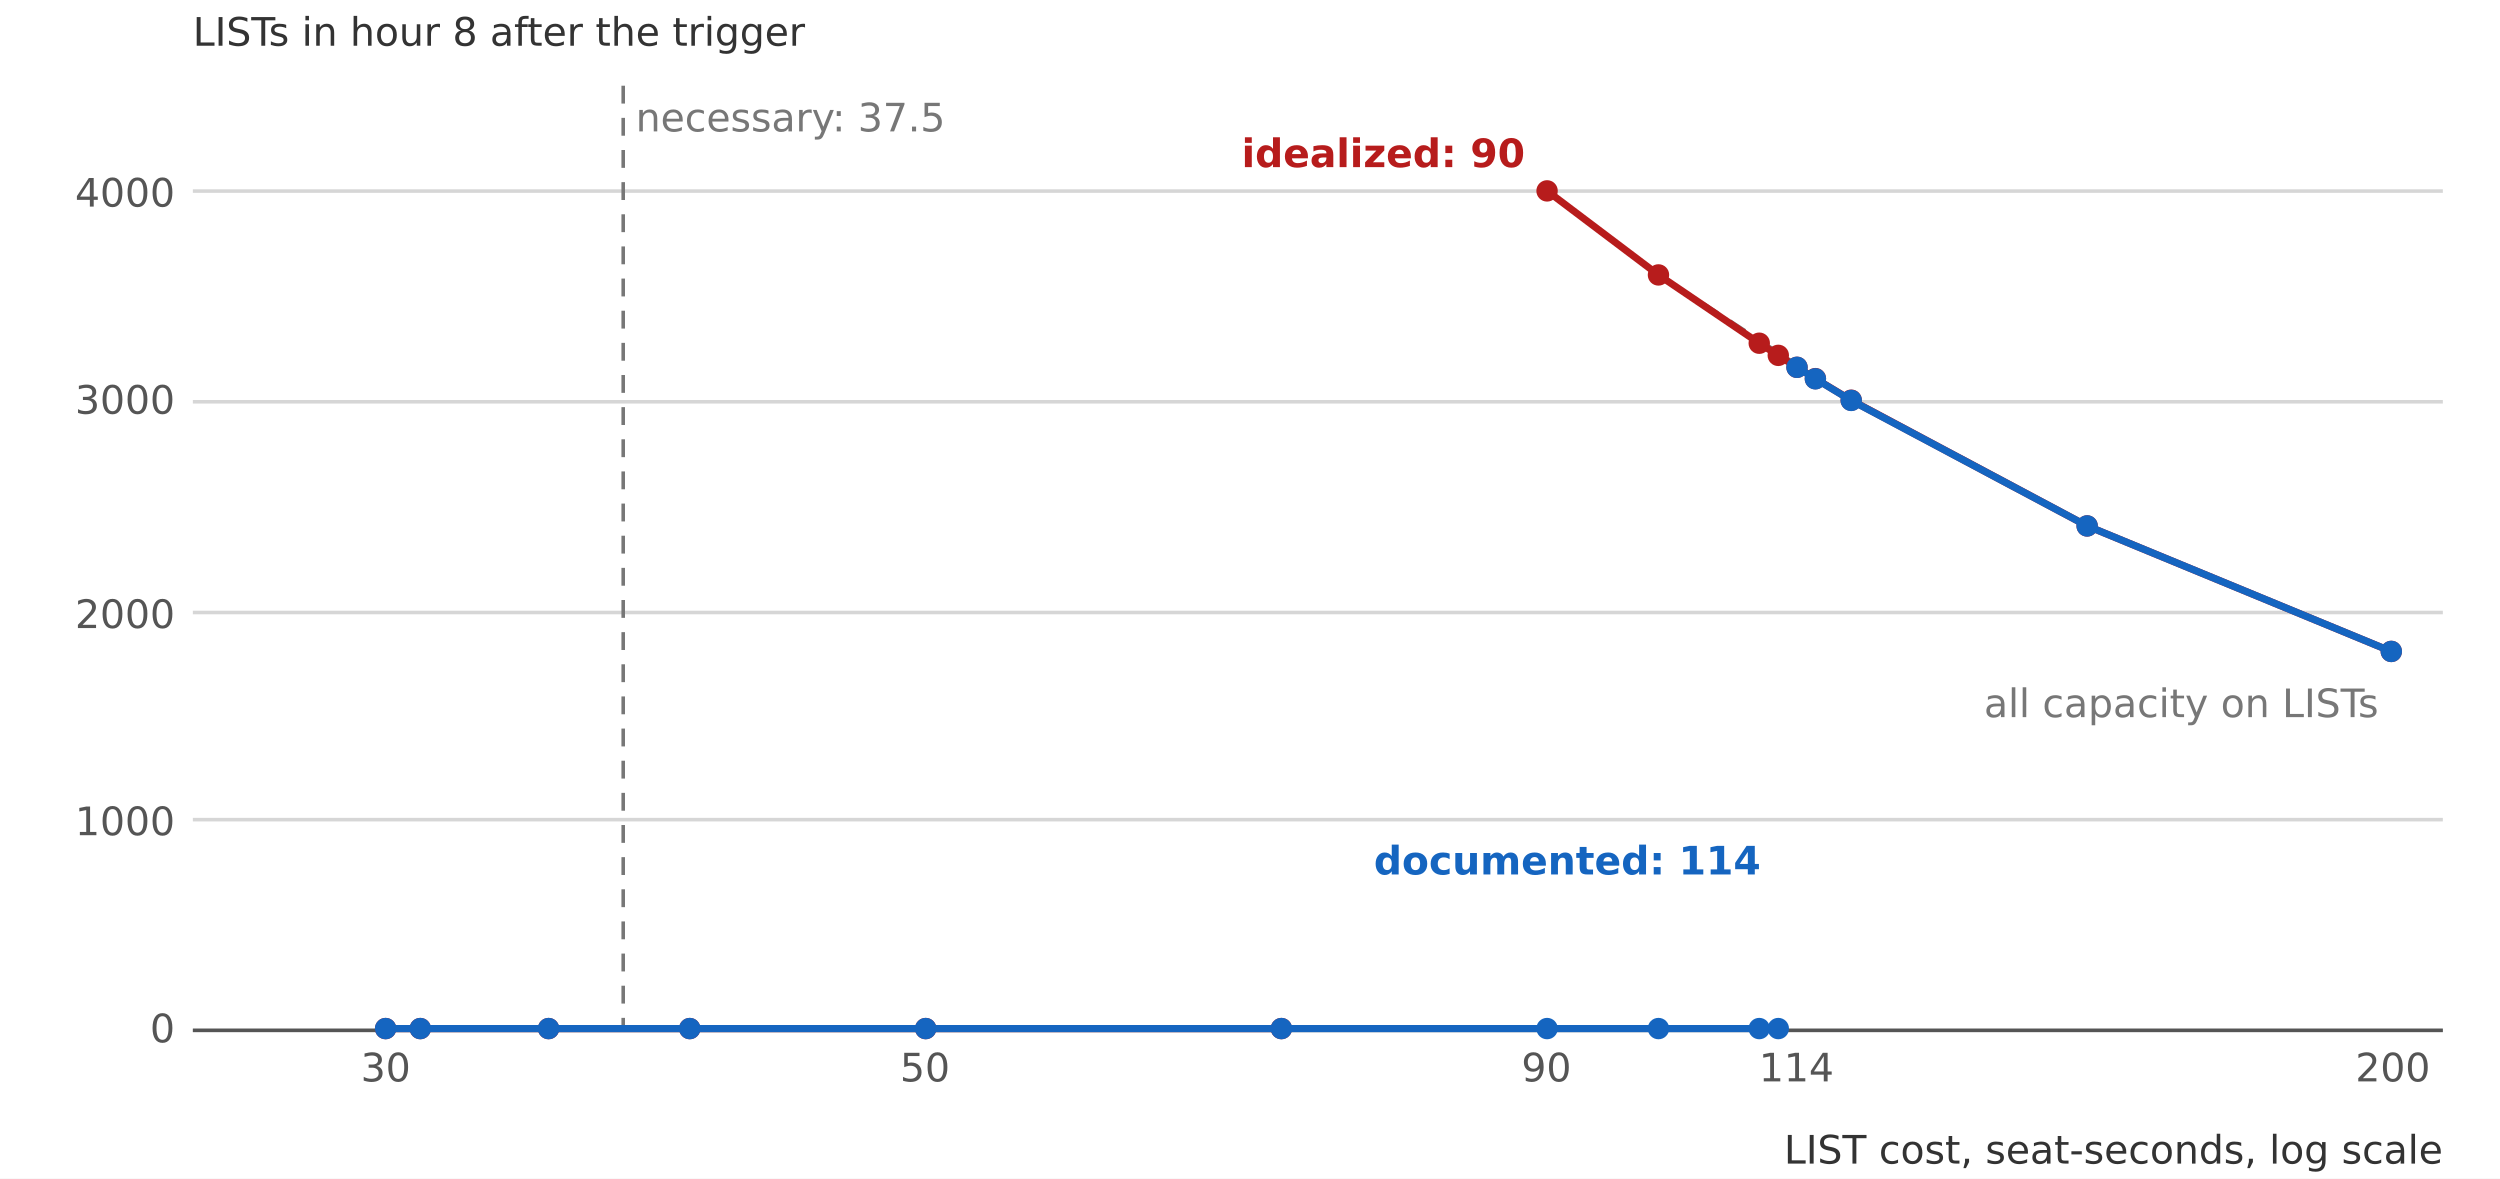
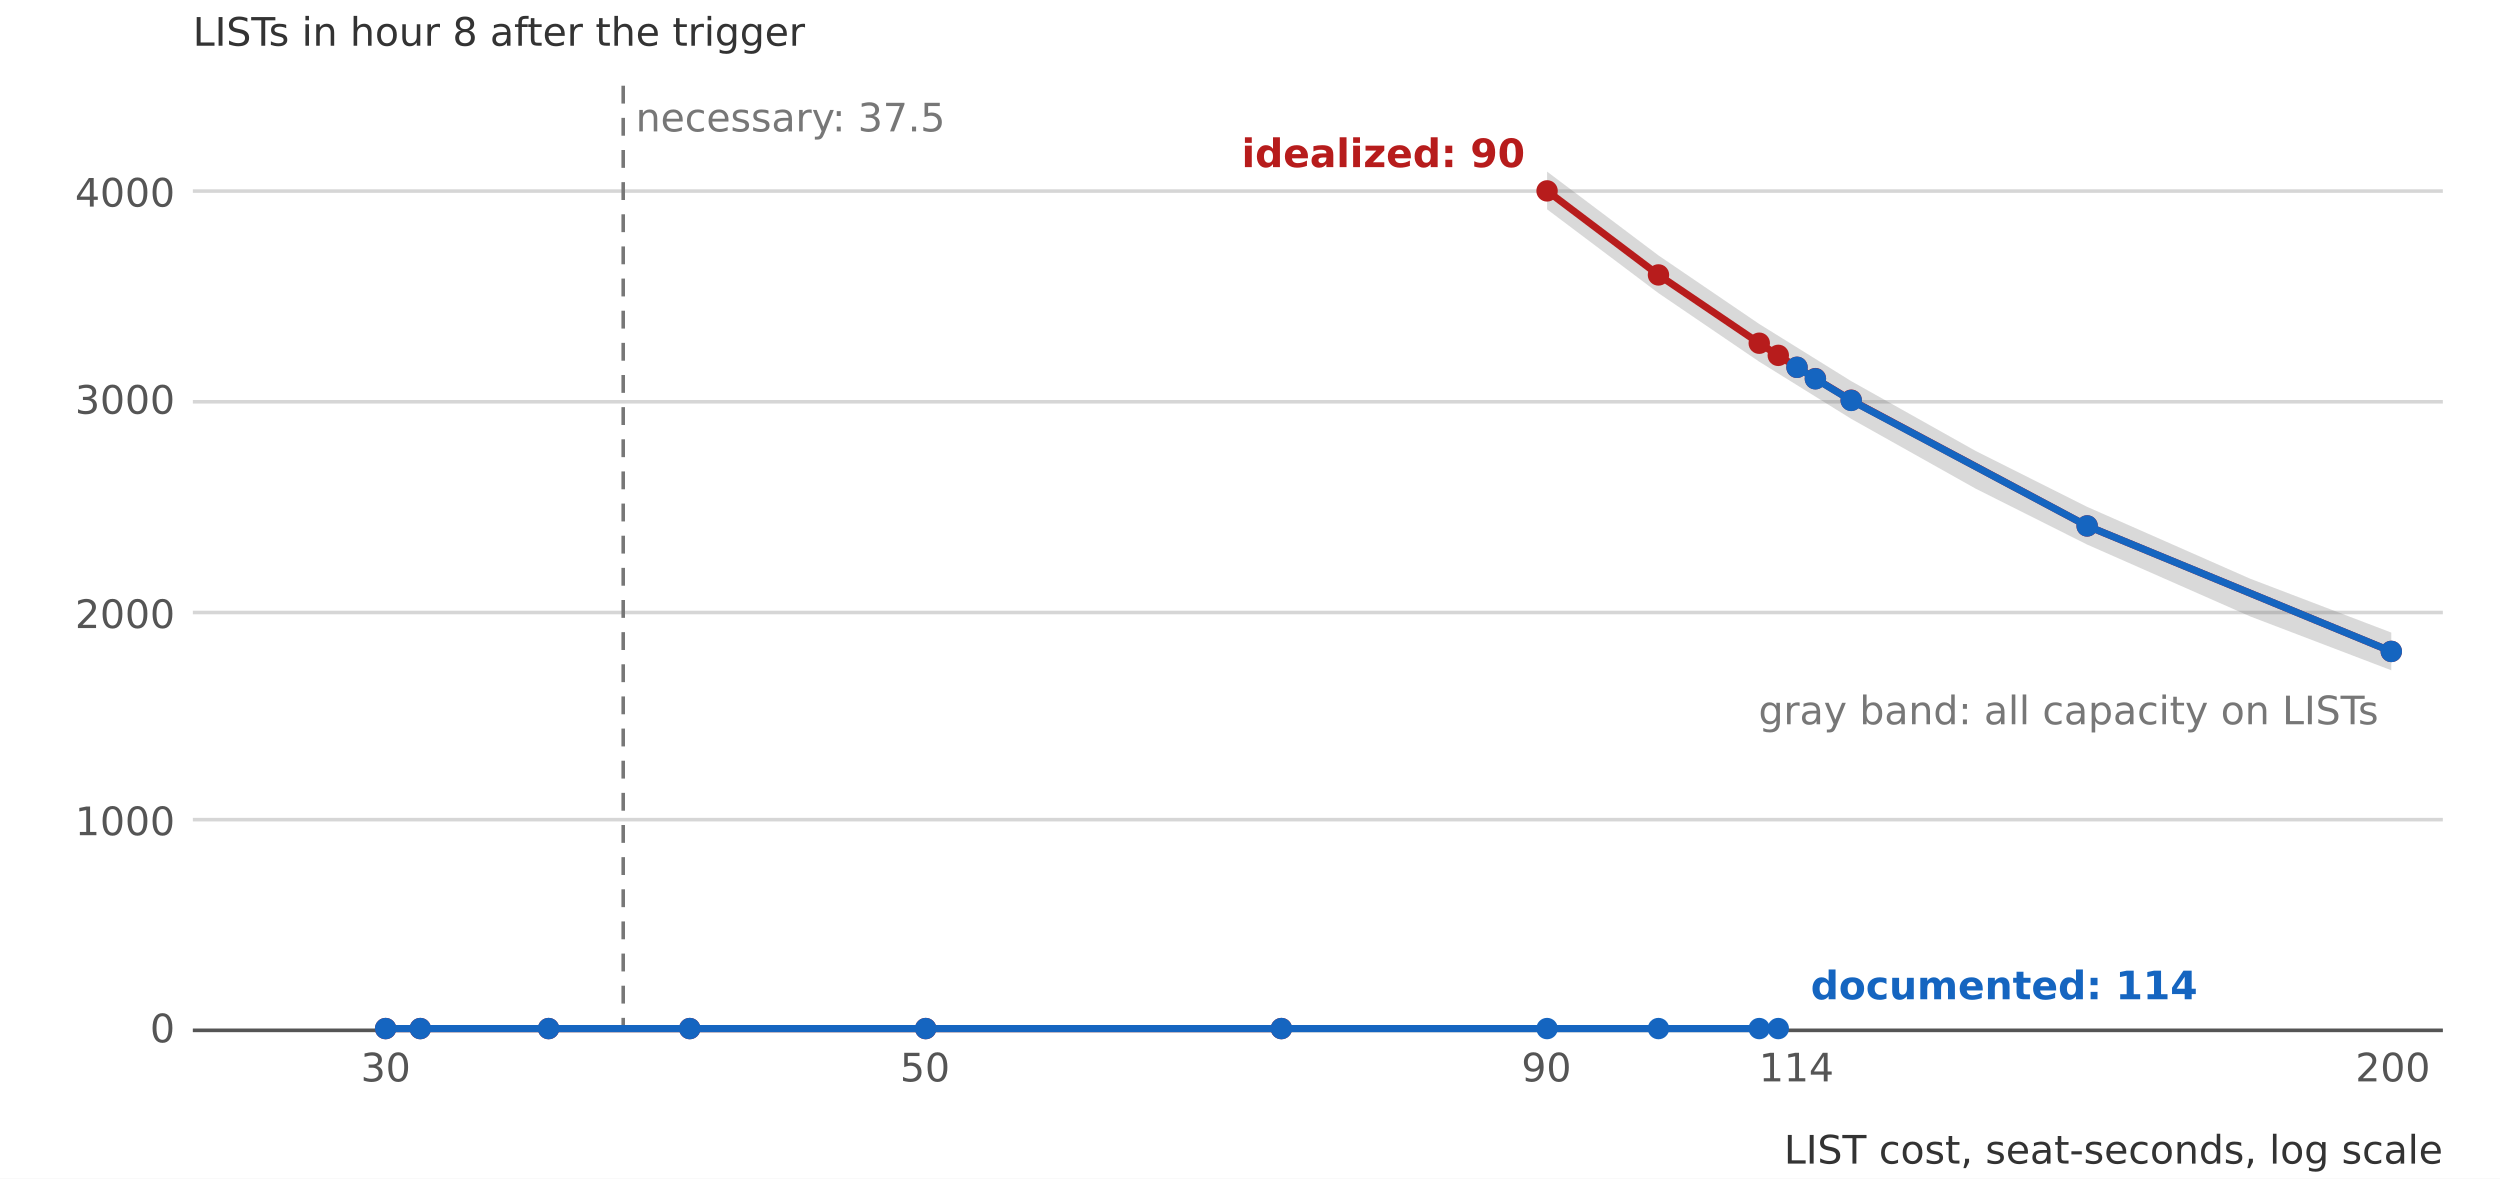
<svg xmlns="http://www.w3.org/2000/svg" viewBox="0 0 700 330" width="700" height="330" role="img" font-family="DejaVu Sans, Helvetica, Arial, sans-serif" font-size="11">
  <style>.f-ink{fill:#333}.s-ink{stroke:#333}.f-sub{fill:#555}.s-sub{stroke:#555}.f-grid{fill:#d6d6d6}.s-grid{stroke:#d6d6d6}.f-a{fill:#b71c1c}.s-a{stroke:#b71c1c}.f-b{fill:#1565c0}.s-b{stroke:#1565c0}.f-c{fill:#2e7d32}.s-c{stroke:#2e7d32}.f-d{fill:#e65100}.s-d{stroke:#e65100}.f-e{fill:#6a1b9a}.s-e{stroke:#6a1b9a}.f-g{fill:#777}.s-g{stroke:#777}.f-bg{fill:#fff}.s-bg{stroke:#fff}@media (prefers-color-scheme: dark){.f-ink{fill:#ddd}.s-ink{stroke:#ddd}.f-sub{fill:#aaa}.s-sub{stroke:#aaa}.f-grid{fill:#444}.s-grid{stroke:#444}.f-a{fill:#ef9a9a}.s-a{stroke:#ef9a9a}.f-b{fill:#8ab4f8}.s-b{stroke:#8ab4f8}.f-c{fill:#81c784}.s-c{stroke:#81c784}.f-d{fill:#ffcc80}.s-d{stroke:#ffcc80}.f-e{fill:#ce93d8}.s-e{stroke:#ce93d8}.f-g{fill:#bbb}.s-g{stroke:#bbb}.f-bg{fill:#1e1e1e}.s-bg{stroke:#1e1e1e}}</style>
  <rect x="0" y="0" width="700" height="330" class="f-bg" />
  <path d="M54.00 288.50 H684.00" class="s-grid" fill="none" />
  <text x="49.00" y="291.85" text-anchor="end" class="f-sub">0</text>
  <path d="M54.00 229.50 H684.00" class="s-grid" fill="none" />
  <text x="49.00" y="233.85" text-anchor="end" class="f-sub">1000</text>
  <path d="M54.00 171.50 H684.00" class="s-grid" fill="none" />
  <text x="49.00" y="175.85" text-anchor="end" class="f-sub">2000</text>
  <path d="M54.00 112.50 H684.00" class="s-grid" fill="none" />
  <text x="49.00" y="115.85" text-anchor="end" class="f-sub">3000</text>
  <path d="M54.00 53.50 H684.00" class="s-grid" fill="none" />
  <text x="49.00" y="57.85" text-anchor="end" class="f-sub">4000</text>
  <text x="108.00" y="302.80" text-anchor="middle" class="f-sub">30</text>
  <text x="259.00" y="302.80" text-anchor="middle" class="f-sub">50</text>
  <text x="433.00" y="302.80" text-anchor="middle" class="f-sub">90</text>
  <text x="503.00" y="302.80" text-anchor="middle" class="f-sub">114</text>
  <text x="670.00" y="302.80" text-anchor="middle" class="f-sub">200</text>
  <path d="M54.00 288.50 H684.00" class="s-sub" fill="none" />
  <text x="54.00" y="12.80" text-anchor="start" class="f-ink">LISTs in hour 8 after the trigger</text>
  <text x="684.00" y="325.80" text-anchor="end" class="f-ink">LIST cost, seat-seconds, log scale</text>
-   <path d="M433.18 53.33 L464.37 76.80 L518.34 112.00 L584.40 147.20 L669.56 182.40" class="s-g" fill="none" stroke-width="1" stroke-dasharray="5 4" />
-   <text x="666.00" y="200.80" text-anchor="end" class="f-g">all capacity on LISTs</text>
+   <path d="M433.18 48.05 L464.37 71.52 L492.59 90.72 L518.34 106.72 L553.21 126.28 L584.40 141.92 L630.03 162.03 L669.56 177.12 L669.56 187.68 L630.03 172.59 L584.40 152.48 L553.21 136.84 L518.34 117.28 L492.59 101.28 L464.37 82.08 L433.18 58.61 Z" class="f-g" fill-opacity="0.28" />
+   <text x="666.00" y="202.80" text-anchor="end" class="f-g">gray band: all capacity on LISTs</text>
  <path d="M174.50 24.00 V288.00" class="s-g" fill="none" stroke-dasharray="5 4" />
  <text x="178.00" y="36.80" text-anchor="start" class="f-g">necessary: 37.5</text>
  <path d="M107.97 288.00 L117.68 288.00 L153.60 288.00 L193.13 288.00 L259.19 288.00 L358.79 288.00" class="s-a" fill="none" stroke-width="2" />
  <circle cx="107.97" cy="288.00" r="3" class="f-a" />
  <circle cx="117.68" cy="288.00" r="3" class="f-a" />
  <circle cx="153.60" cy="288.00" r="3" class="f-a" />
  <circle cx="193.13" cy="288.00" r="3" class="f-a" />
  <circle cx="259.19" cy="288.00" r="3" class="f-a" />
  <circle cx="358.79" cy="288.00" r="3" class="f-a" />
  <path d="M433.18 53.45 L464.37 76.98 L492.59 96.10 L497.92 99.50 L503.16 102.85 L508.31 106.02 L518.34 112.06 L584.40 147.26 L669.56 182.40" class="s-a" fill="none" stroke-width="2" />
  <circle cx="433.18" cy="53.45" r="3" class="f-a" />
  <circle cx="464.37" cy="76.98" r="3" class="f-a" />
  <circle cx="492.59" cy="96.10" r="3" class="f-a" />
  <circle cx="497.92" cy="99.50" r="3" class="f-a" />
  <circle cx="503.16" cy="102.85" r="3" class="f-a" />
  <circle cx="508.31" cy="106.02" r="3" class="f-a" />
  <circle cx="518.34" cy="112.06" r="3" class="f-a" />
  <circle cx="584.40" cy="147.26" r="3" class="f-a" />
  <circle cx="669.56" cy="182.40" r="3" class="f-a" />
  <path d="M107.97 288.00 L117.68 288.00 L153.60 288.00 L193.13 288.00 L259.19 288.00 L358.79 288.00 L433.18 288.00 L464.37 288.00 L492.59 288.00 L497.92 288.00" class="s-b" fill="none" stroke-width="2" />
  <circle cx="107.97" cy="288.00" r="3" class="f-b" />
  <circle cx="117.68" cy="288.00" r="3" class="f-b" />
  <circle cx="153.60" cy="288.00" r="3" class="f-b" />
  <circle cx="193.13" cy="288.00" r="3" class="f-b" />
  <circle cx="259.19" cy="288.00" r="3" class="f-b" />
  <circle cx="358.79" cy="288.00" r="3" class="f-b" />
  <circle cx="433.18" cy="288.00" r="3" class="f-b" />
  <circle cx="464.37" cy="288.00" r="3" class="f-b" />
  <circle cx="492.59" cy="288.00" r="3" class="f-b" />
  <circle cx="497.92" cy="288.00" r="3" class="f-b" />
  <path d="M503.16 102.85 L508.31 106.07 L518.34 112.12 L584.40 147.26 L669.56 182.40" class="s-b" fill="none" stroke-width="2" />
  <circle cx="503.16" cy="102.85" r="3" class="f-b" />
  <circle cx="508.31" cy="106.07" r="3" class="f-b" />
  <circle cx="518.34" cy="112.12" r="3" class="f-b" />
  <circle cx="584.40" cy="147.26" r="3" class="f-b" />
  <circle cx="669.56" cy="182.40" r="3" class="f-b" />
  <text x="427.00" y="46.80" text-anchor="end" class="f-a" font-weight="bold">idealized: 90</text>
-   <text x="493.00" y="244.85" text-anchor="end" class="f-b" font-weight="bold">documented: 114</text>
+   <text x="507.00" y="279.80" text-anchor="start" class="f-b" font-weight="bold">documented: 114</text>
</svg>
